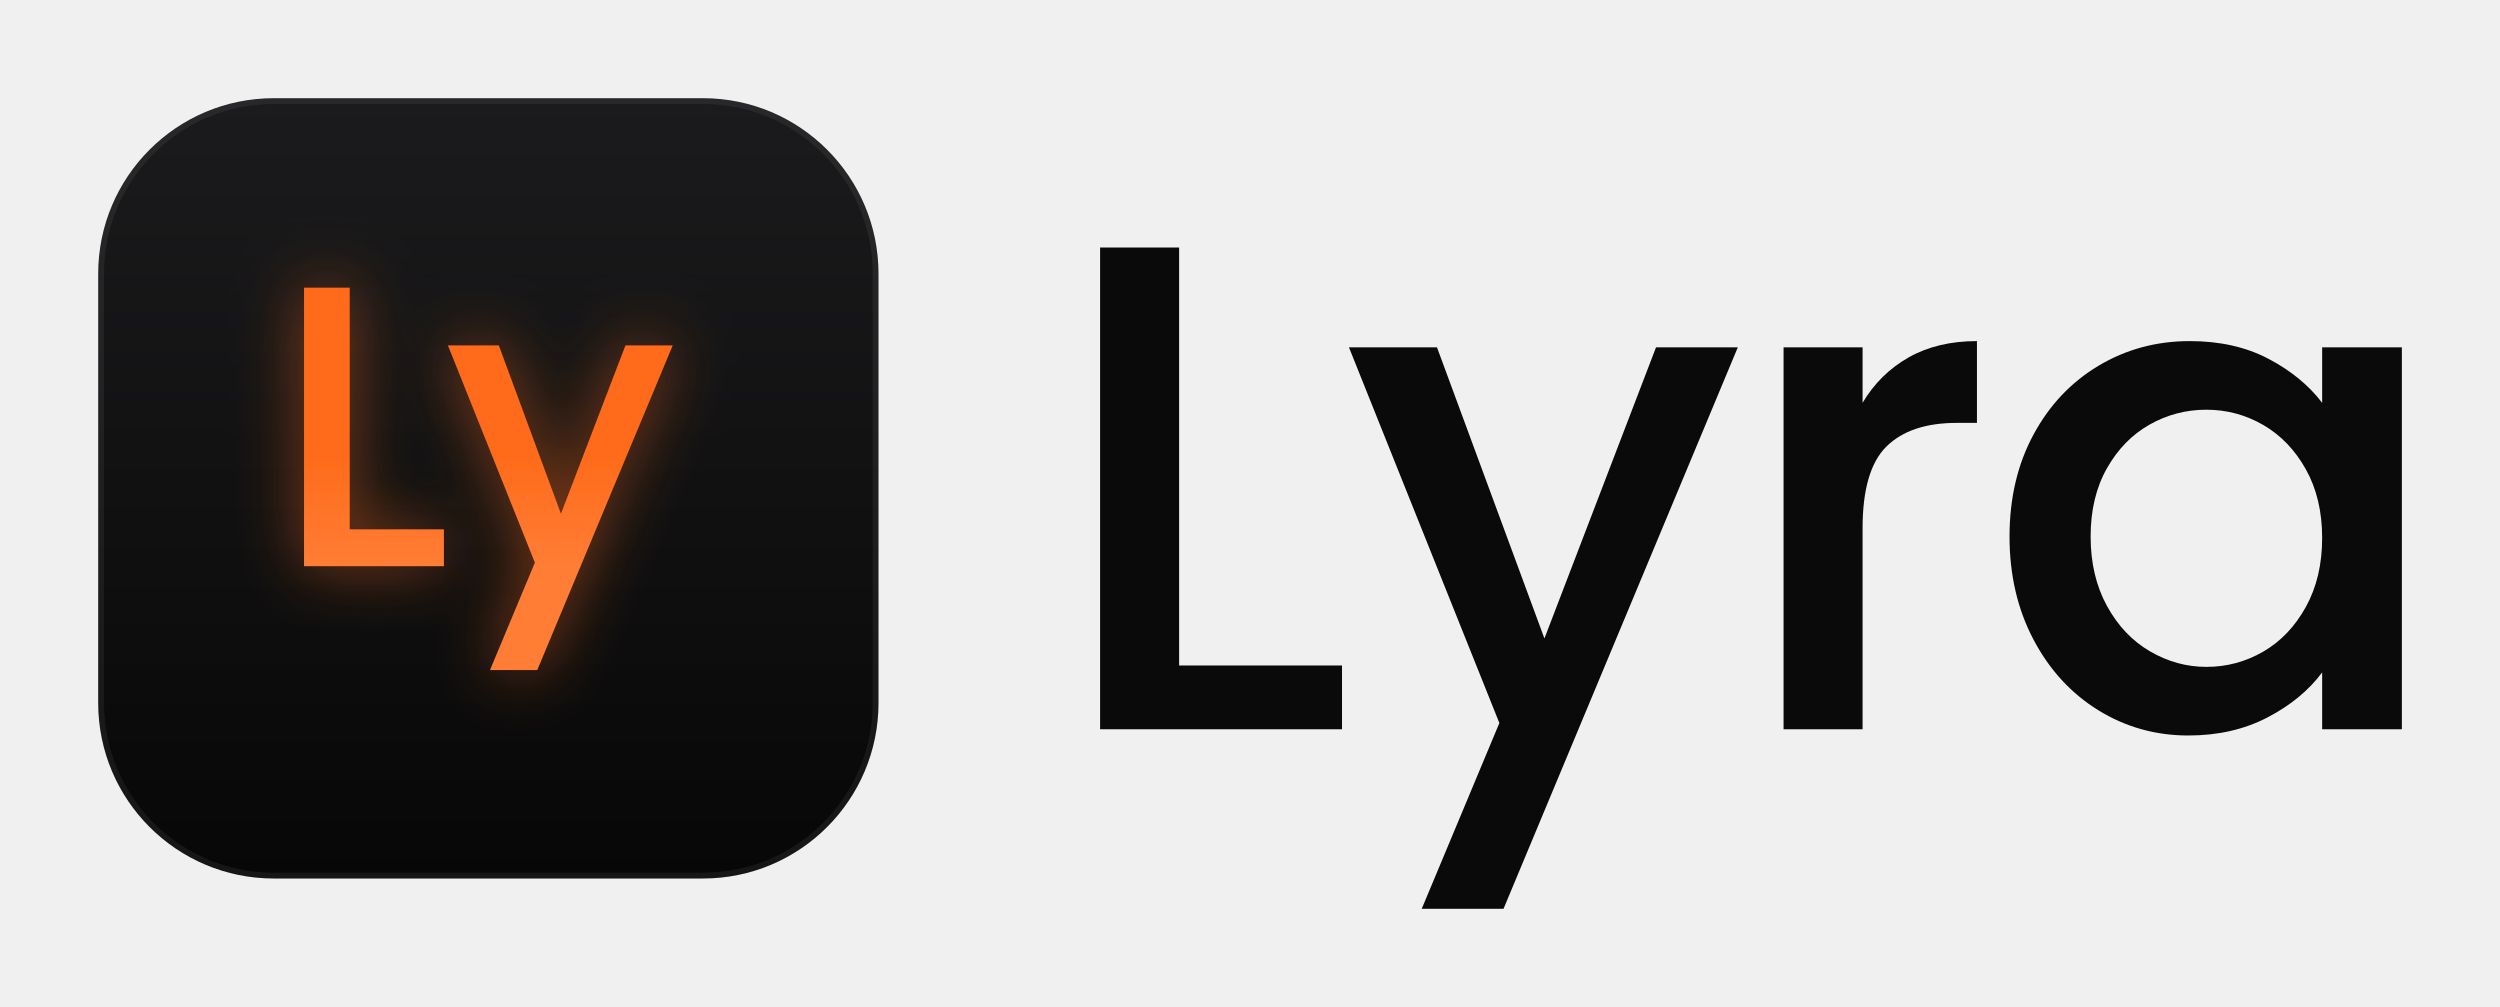
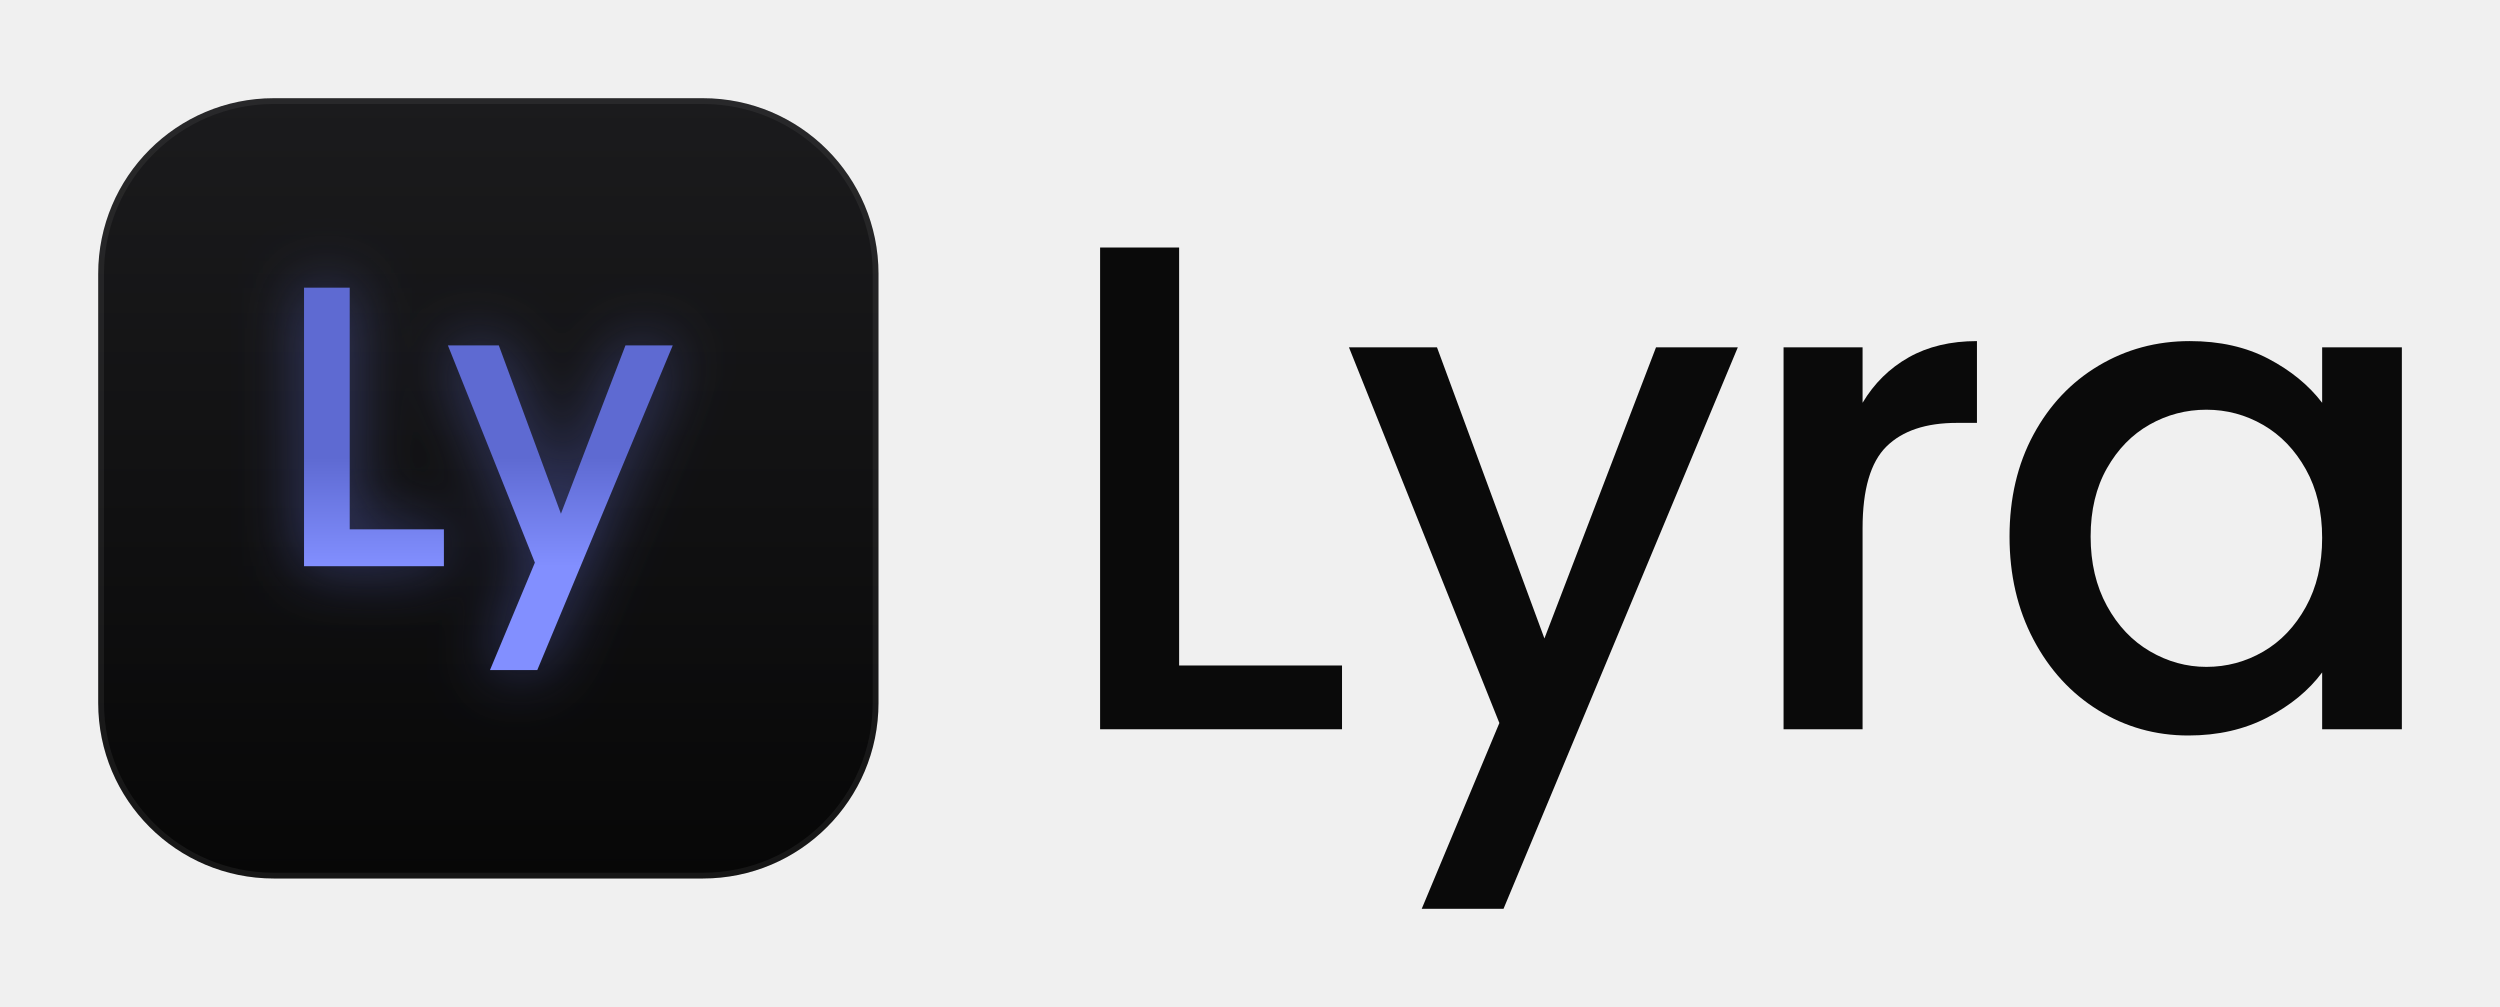
<svg xmlns="http://www.w3.org/2000/svg" viewBox="0 0 865.6 348.6" width="865.6" height="348.6">
  <defs>
    <linearGradient id="bgic" x1="0" y1="0" x2="0" y2="270.173" gradientUnits="userSpaceOnUse">
      <stop offset="0" stop-color="#1B1B1D" />
      <stop offset="1" stop-color="#070707" />
    </linearGradient>
    <linearGradient id="inkic" x1="0" y1="0" x2="0" y2="270.173" gradientUnits="userSpaceOnUse">
-       <stop offset="0" stop-color="#FF7D35" />
-       <stop offset="1" stop-color="#FF6B1A" />
+       <stop offset="0" stop-color="#828FFF" />
+       <stop offset="1" stop-color="#5E6AD2" />
    </linearGradient>
    <filter id="glic" x="-40%" y="-40%" width="180%" height="180%">
      <feGaussianBlur stdDeviation="10.8" />
    </filter>
  </defs>
  <g transform="translate(34.0 34.0)">
    <rect x="0" y="0" width="270.173" height="270.173" rx="60.8" fill="url(#bgic)" />
    <rect x="1" y="1" width="268.173" height="268.173" rx="59.8" fill="none" stroke="#FFFFFF" stroke-opacity="0.06" stroke-width="2" />
    <g filter="url(#glic)" opacity="0.5">
-       <path transform="translate(135.1 131.8) scale(0.13877 -0.13877) translate(-535.00 -218.00)" d="M189.0 92H424.0V0H75.0V695H189.0ZM995.0 551 657.0 -259H539.0L651.0 9L434.0 551H561.0L716.0 131L877.0 551Z" fill="#FF6B1A" />
+       <path transform="translate(135.1 131.8) scale(0.13877 -0.13877) translate(-535.00 -218.00)" d="M189.0 92H424.0V0H75.0V695H189.0ZM995.0 551 657.0 -259H539.0L651.0 9L434.0 551H561.0L716.0 131L877.0 551Z" fill="#5E6AD2" />
    </g>
    <path transform="translate(135.1 131.8) scale(0.13877 -0.13877) translate(-535.00 -218.00)" d="M189.0 92H424.0V0H75.0V695H189.0ZM995.0 551 657.0 -259H539.0L651.0 9L434.0 551H561.0L716.0 131L877.0 551Z" fill="url(#inkic)" />
  </g>
  <g transform="translate(380.9 85.7)">
    <g transform="translate(-18.000 166.800) scale(0.24 -0.24)">
      <path d="M189.0 92H424.0V0H75.0V695H189.0Z" fill="#0A0A0A" />
      <path d="M995.0 551 657.0 -259H539.0L651.0 9L434.0 551H561.0L716.0 131L877.0 551Z" fill="#0A0A0A" />
      <path d="M1340.0 560V442H1311.0Q1244.0 442 1209.5 408.0Q1175.0 374 1175.0 290V0H1061.0V551H1175.0V471Q1200.0 513 1241.5 536.5Q1283.0 560 1340.0 560Z" fill="#0A0A0A" />
      <path d="M1647.0 560Q1712.0 560 1760.5 534.5Q1809.0 509 1838.0 471V551H1953.0V0H1838.0V82Q1809.0 43 1759.0 17.0Q1709.0 -9 1645.0 -9Q1574.0 -9 1515.0 27.5Q1456.0 64 1421.5 129.5Q1387.0 195 1387.0 278Q1387.0 361 1421.5 425.0Q1456.0 489 1515.5 524.5Q1575.0 560 1647.0 560ZM1671.0 461Q1627.0 461 1589.0 439.5Q1551.0 418 1527.5 376.5Q1504.0 335 1504.0 278Q1504.0 221 1527.5 178.0Q1551.0 135 1589.5 112.5Q1628.0 90 1671.0 90Q1715.0 90 1753.0 112.0Q1791.0 134 1814.5 176.5Q1838.0 219 1838.0 276Q1838.0 333 1814.5 375.0Q1791.0 417 1753.0 439.0Q1715.0 461 1671.0 461Z" fill="#0A0A0A" />
    </g>
  </g>
</svg>
